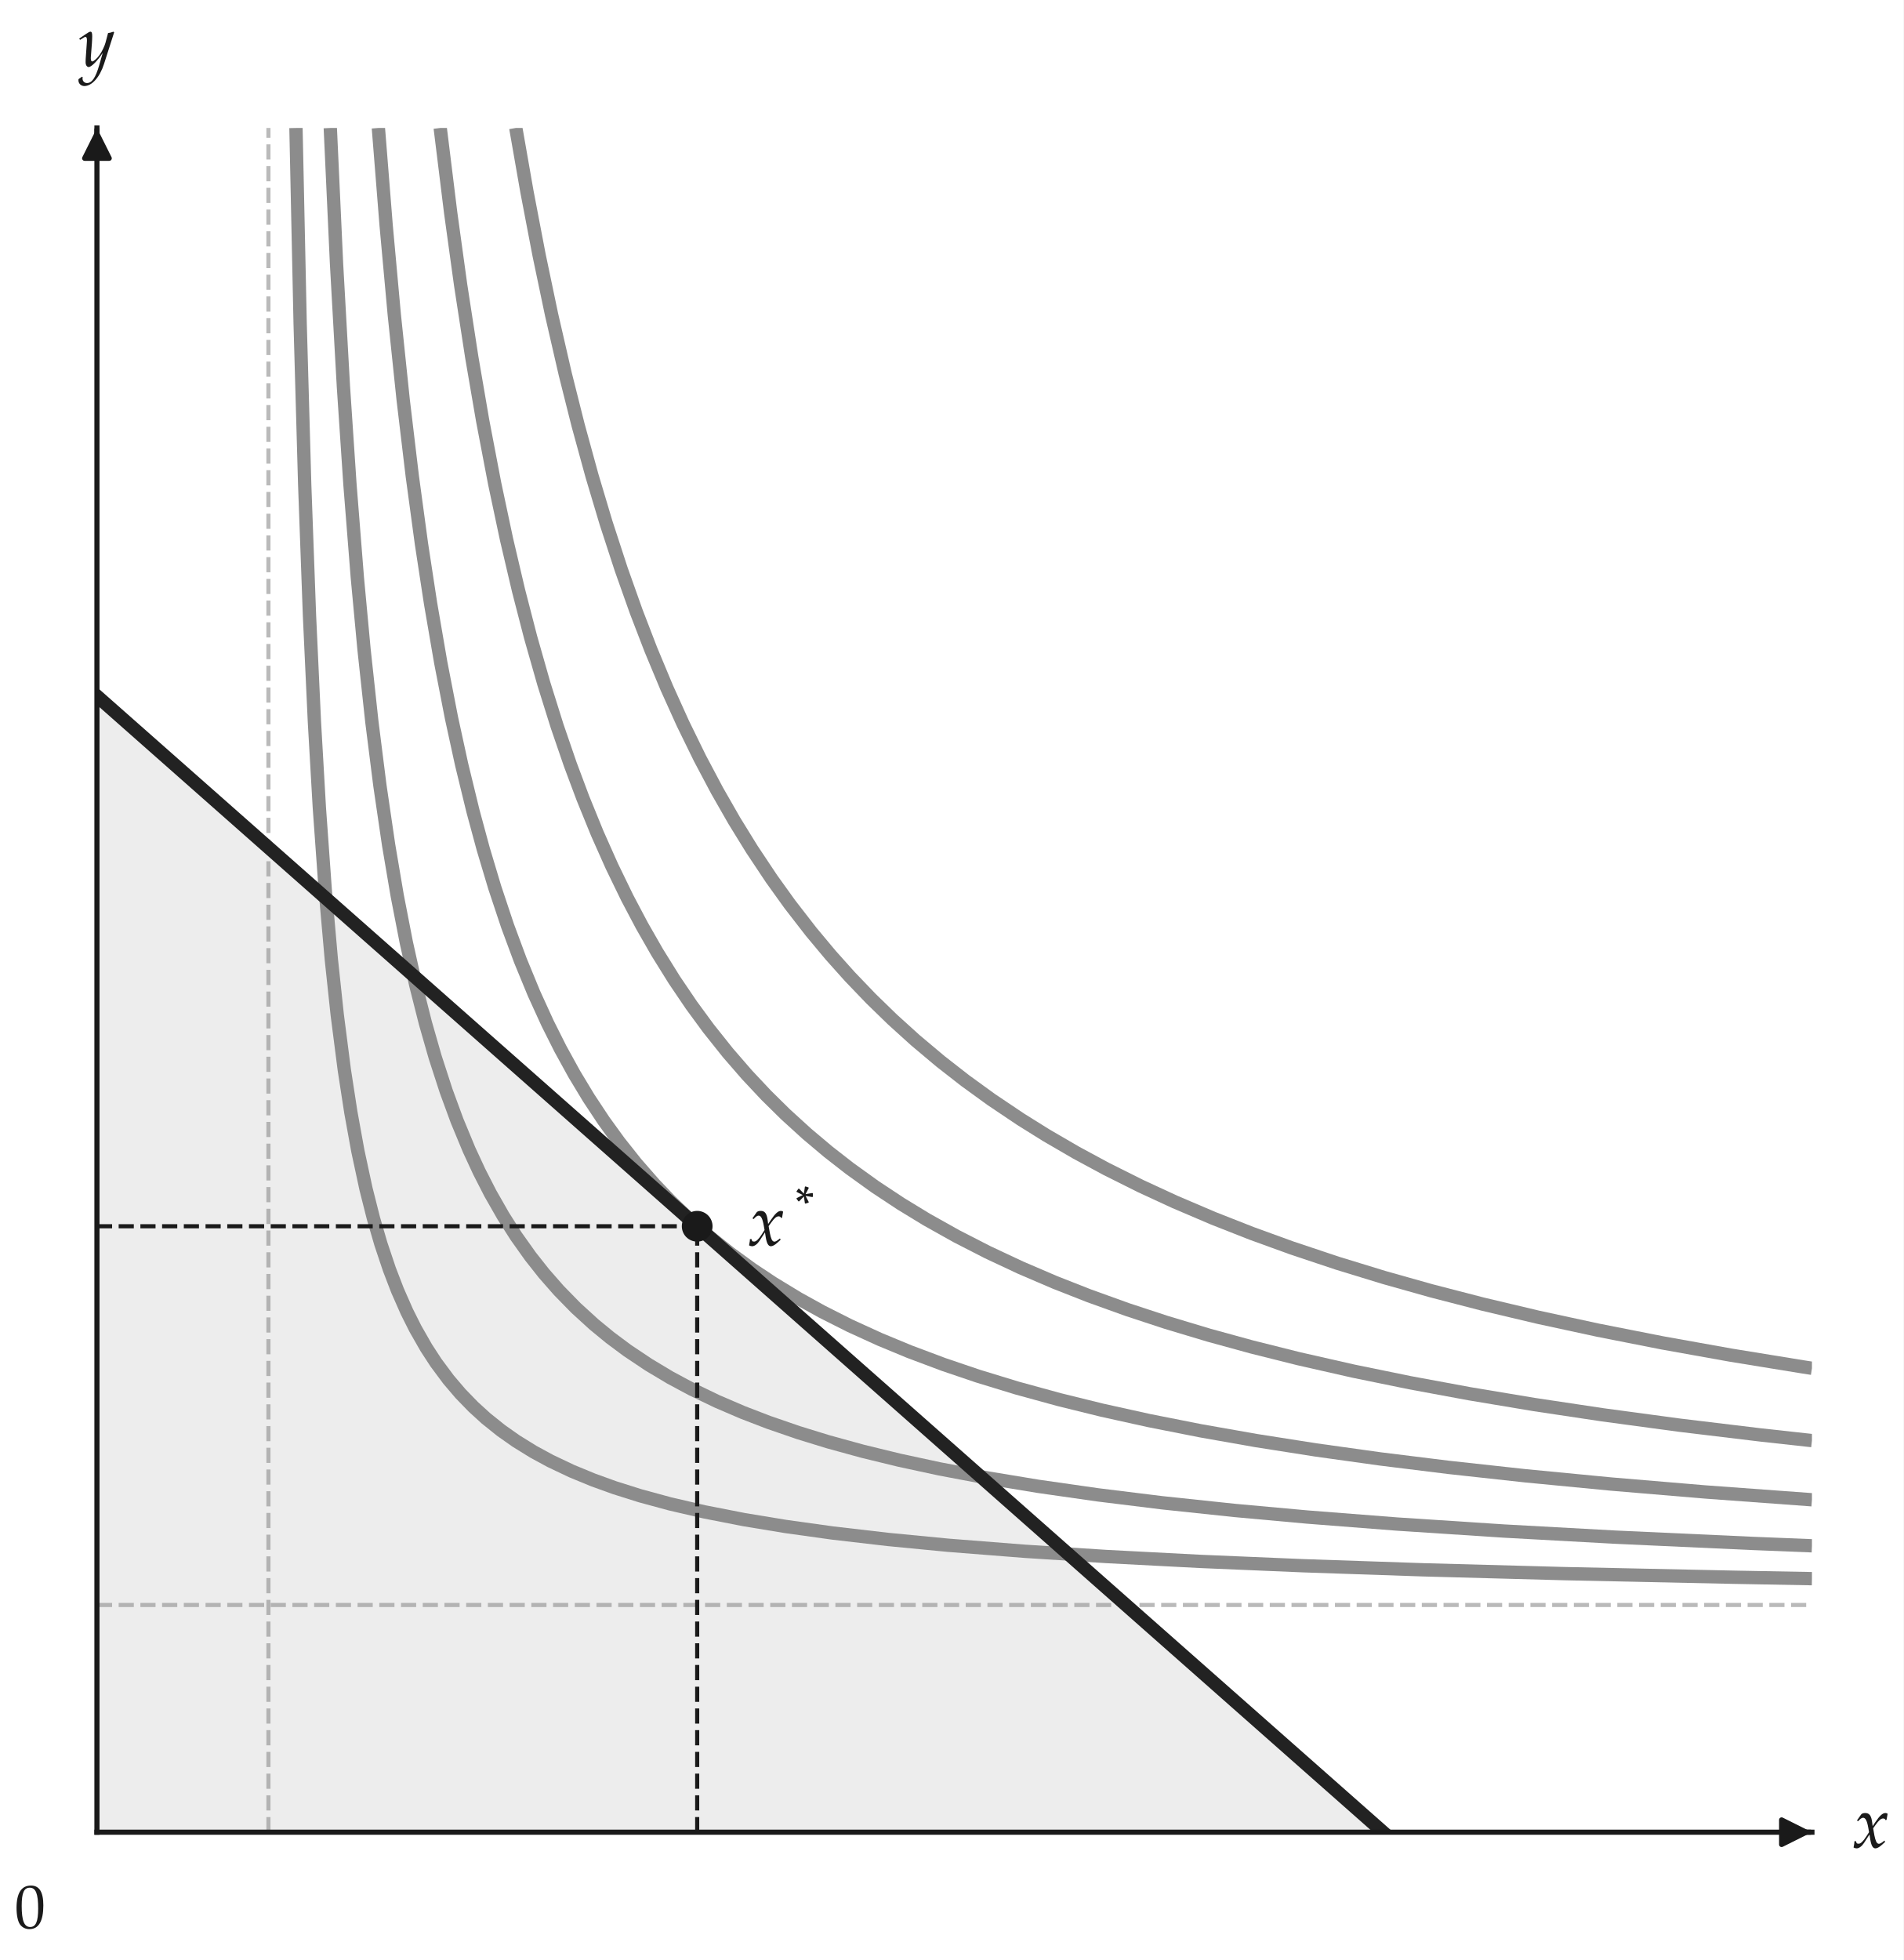
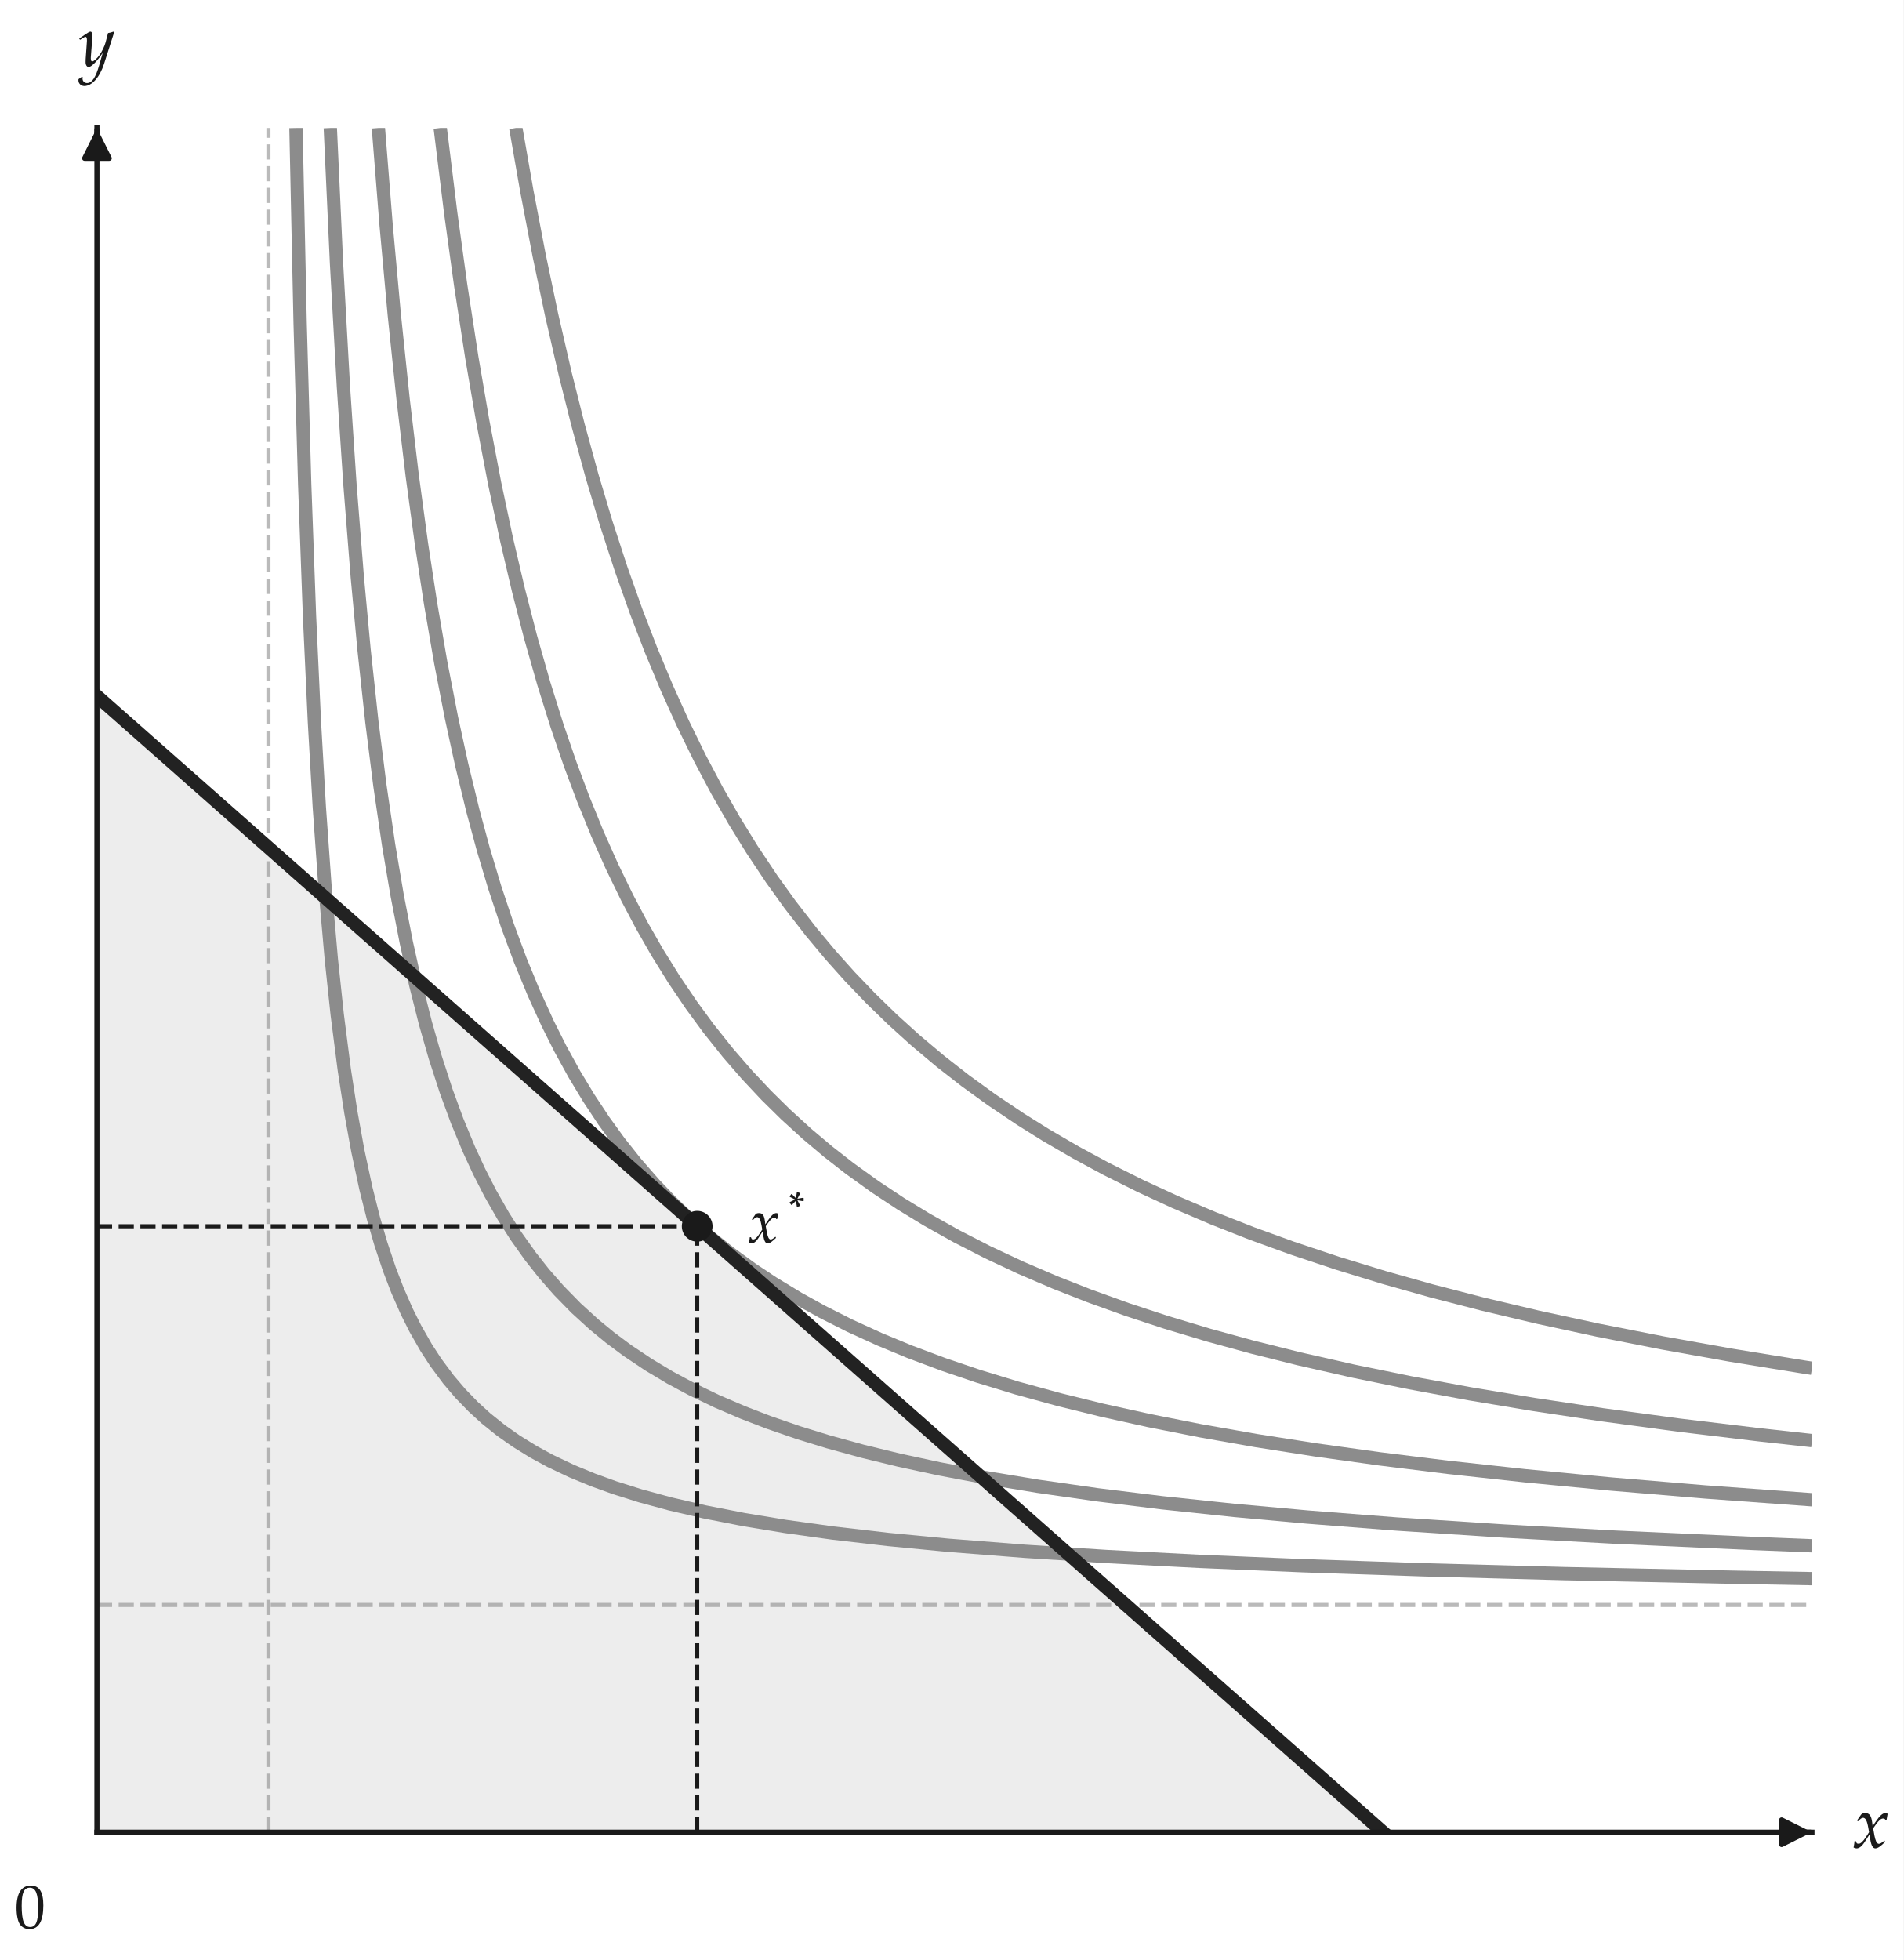
<svg xmlns="http://www.w3.org/2000/svg" xmlns:xlink="http://www.w3.org/1999/xlink" width="371.604pt" height="382.561pt" viewBox="0 0 371.604 382.561" version="1.1">
  <defs>
    <style type="text/css">*{stroke-linejoin: round; stroke-linecap: butt}</style>
  </defs>
  <g id="figure_1">
    <g id="patch_1">
-       <path d="M 0 382.561  L 371.604 382.561  L 371.604 0  L 0 0  z " style="fill: #ffffff" />
+       <path d="M 0 382.561 L 371.604 382.561 L 371.604 0 L 0 0 z " style="fill: #ffffff" />
    </g>
    <g id="axes_1">
      <g id="patch_2">
-         <path d="M 18.924 357.618  L 353.724 357.618  L 353.724 24.978  L 18.924 24.978  z " style="fill: #ffffff" />
+         <path d="M 18.924 357.618 L 353.724 357.618 L 353.724 24.978 L 18.924 24.978 z " style="fill: #ffffff" />
      </g>
      <g id="patch_3">
-         <path d="M 353.389 357.618  Q 353.557 357.618 352.606 357.618  " style="fill: none; stroke: #1a1a1a; stroke-linecap: round" />
-         <path d="M 347.806 355.218  L 352.606 357.618  L 347.806 360.018  z " style="fill: #1a1a1a; stroke: #1a1a1a; stroke-linecap: round" />
+         <path d="M 353.389 357.618 Q 353.557 357.618 352.606 357.618 " style="fill: none; stroke: #1a1a1a; stroke-linecap: round" />
+         <path d="M 347.806 355.218 L 352.606 357.618 L 347.806 360.018 z " style="fill: #1a1a1a; stroke: #1a1a1a; stroke-linecap: round" />
      </g>
      <g id="patch_4">
-         <path d="M 18.924 25.311  Q 18.924 25.144 18.924 26.096  " style="fill: none; stroke: #1a1a1a; stroke-linecap: round" />
-         <path d="M 16.524 30.896  L 18.924 26.096  L 21.324 30.896  z " style="fill: #1a1a1a; stroke: #1a1a1a; stroke-linecap: round" />
+         <path d="M 18.924 25.311 Q 18.924 25.144 18.924 26.096 " style="fill: none; stroke: #1a1a1a; stroke-linecap: round" />
+         <path d="M 16.524 30.896 L 18.924 26.096 L 21.324 30.896 z " style="fill: #1a1a1a; stroke: #1a1a1a; stroke-linecap: round" />
      </g>
      <g id="FillBetweenPolyCollection_1">
        <defs>
-           <path id="m7ad31fc42d" d="M 18.924 -24.943  L 18.924 -246.703  L 270.024 -24.943  L 270.024 -24.943  L 270.024 -24.943  L 18.924 -24.943  z " style="stroke: #222222; stroke-opacity: 0.08" />
+           <path id="mf11517252e" d="M 18.924 -24.943 L 18.924 -246.703 L 270.024 -24.943 L 270.024 -24.943 L 270.024 -24.943 L 18.924 -24.943 z " style="stroke: #222222; stroke-opacity: 0.08" />
        </defs>
-         <g clip-path="url(#p41d9df51cf)">
-           <use xlink:href="#m7ad31fc42d" x="0" y="382.561" style="fill: #222222; fill-opacity: 0.08; stroke: #222222; stroke-opacity: 0.08" />
+         <g clip-path="url(#p209222418a)">
+           <use xlink:href="#mf11517252e" x="0" y="382.561" style="fill: #222222; fill-opacity: 0.08; stroke: #222222; stroke-opacity: 0.08" />
        </g>
      </g>
      <g id="matplotlib.axis_1">
        <g id="xtick_1">
          <g id="line2d_1" />
        </g>
        <g id="xtick_2">
          <g id="line2d_2" />
        </g>
        <g id="xtick_3">
          <g id="line2d_3" />
        </g>
        <g id="xtick_4">
          <g id="line2d_4" />
        </g>
        <g id="xtick_5">
          <g id="line2d_5" />
        </g>
        <g id="xtick_6">
          <g id="line2d_6" />
        </g>
        <g id="xtick_7">
          <g id="line2d_7" />
        </g>
        <g id="xtick_8">
          <g id="line2d_8" />
        </g>
        <g id="xtick_9">
          <g id="line2d_9" />
        </g>
      </g>
      <g id="matplotlib.axis_2">
        <g id="ytick_1">
          <g id="line2d_10" />
        </g>
        <g id="ytick_2">
          <g id="line2d_11" />
        </g>
        <g id="ytick_3">
          <g id="line2d_12" />
        </g>
        <g id="ytick_4">
          <g id="line2d_13" />
        </g>
        <g id="ytick_5">
          <g id="line2d_14" />
        </g>
        <g id="ytick_6">
          <g id="line2d_15" />
        </g>
        <g id="ytick_7">
          <g id="line2d_16" />
        </g>
        <g id="ytick_8">
          <g id="line2d_17" />
        </g>
      </g>
      <g id="QuadContourSet_1">
-         <path d="M 57.778 24.978  L 58.593 63.072  L 59.482 94.541  L 60.421 120.213  L 61.381 140.916  L 62.343 157.641  L 63.518 174.041  L 64.685 187.291  L 65.832 198.056  L 67.215 208.822  L 68.491 217.103  L 69.857 224.642  L 71.441 232.01  L 72.904 237.806  L 74.349 242.775  L 76.013 247.744  L 77.605 251.885  L 79.428 256.025  L 81.088 259.338  L 83.216 263.064  L 85.104 265.963  L 87.566 269.275  L 89.895 272.008  L 92.4 274.591  L 94.904 276.871  L 97.827 279.213  L 100.749 281.27  L 104.114 283.353  L 107.428 285.154  L 111.602 287.136  L 115.777 288.857  L 119.951 290.365  L 124.961 291.946  L 130.805 293.535  L 137.484 295.084  L 145.234 296.603  L 153.347 297.94  L 162.531 299.219  L 173.385 300.478  L 185.074 301.607  L 200.102 302.789  L 215.965 303.805  L 234.333 304.761  L 254.371 305.605  L 277.748 306.399  L 305.3 307.144  L 338.696 307.856  L 353.724 308.13  L 353.724 308.13  " clip-path="url(#p41d9df51cf)" style="fill: none; stroke: #8c8c8c; stroke-width: 2.6" />
-         <path d="M 64.48 24.978  L 65.698 51.478  L 67.044 75.494  L 68.317 94.541  L 69.762 112.759  L 71.074 126.838  L 72.599 140.916  L 74.166 153.338  L 75.867 164.931  L 77.552 174.869  L 79.324 183.978  L 81.166 192.26  L 83.053 199.713  L 84.952 206.338  L 87.102 212.963  L 89.23 218.76  L 91.565 224.395  L 93.558 228.697  L 95.739 232.956  L 98.244 237.344  L 100.749 241.277  L 103.58 245.26  L 106.2 248.572  L 109.103 251.885  L 112.437 255.294  L 115.963 258.51  L 119.116 261.098  L 122.456 263.585  L 126.631 266.378  L 130.805 268.875  L 134.98 271.119  L 139.989 273.53  L 144.998 275.679  L 150.008 277.609  L 155.852 279.622  L 161.696 281.421  L 168.376 283.256  L 175.571 285.01  L 183.404 286.699  L 192.588 288.439  L 202.607 290.095  L 214.295 291.767  L 226.819 293.312  L 241.012 294.813  L 255.206 296.103  L 272.738 297.47  L 293.611 298.835  L 315.318 300.027  L 342.035 301.246  L 353.724 301.714  L 353.724 301.714  " clip-path="url(#p41d9df51cf)" style="fill: none; stroke: #8c8c8c; stroke-width: 2.6" />
-         <path d="M 73.867 24.978  L 75.386 44.025  L 76.972 61.416  L 78.701 77.978  L 80.48 92.884  L 82.275 106.134  L 84.051 117.76  L 86.041 129.322  L 88.131 140.088  L 90.115 149.197  L 92.332 158.306  L 94.35 165.759  L 96.581 173.213  L 99.079 180.708  L 101.584 187.459  L 104.244 193.916  L 106.891 199.713  L 109.384 204.681  L 112.117 209.65  L 114.942 214.332  L 117.872 218.76  L 120.872 222.9  L 124.159 227.041  L 127.779 231.181  L 130.949 234.494  L 134.397 237.806  L 138.319 241.252  L 142.494 244.588  L 146.832 247.744  L 150.843 250.413  L 155.852 253.457  L 160.494 256.025  L 165.871 258.738  L 171.715 261.408  L 177.56 263.83  L 184.239 266.334  L 190.918 268.598  L 198.552 270.932  L 206.781 273.187  L 215.13 275.244  L 224.314 277.275  L 234.333 279.257  L 245.187 281.171  L 256.875 283.006  L 269.399 284.752  L 282.757 286.405  L 297.786 288.05  L 314.484 289.657  L 332.851 291.203  L 353.724 292.731  L 353.724 292.731  " clip-path="url(#p41d9df51cf)" style="fill: none; stroke: #8c8c8c; stroke-width: 2.6" />
-         <path d="M 85.939 24.978  L 87.983 41.541  L 89.926 55.619  L 92.095 69.697  L 94.228 82.119  L 96.574 94.4  L 98.891 105.306  L 101.224 115.244  L 103.578 124.353  L 106.171 133.463  L 108.767 141.744  L 111.327 149.197  L 113.806 155.822  L 116.612 162.702  L 119.449 169.072  L 122.456 175.263  L 125.311 180.666  L 128.3 185.89  L 131.64 191.259  L 134.98 196.193  L 138.319 200.744  L 142.119 205.51  L 145.833 209.793  L 149.588 213.791  L 153.347 217.496  L 157.522 221.299  L 161.696 224.812  L 165.871 228.066  L 170.88 231.668  L 175.89 234.978  L 180.899 238.03  L 186.744 241.304  L 192.848 244.431  L 199.267 247.44  L 205.946 250.304  L 212.626 252.928  L 220.14 255.631  L 227.654 258.102  L 236.003 260.61  L 244.352 262.901  L 253.536 265.201  L 264.189 267.619  L 275.243 269.883  L 286.932 272.045  L 299.455 274.135  L 312.814 276.141  L 327.842 278.167  L 343.705 280.079  L 353.724 281.181  L 353.724 281.181  " clip-path="url(#p41d9df51cf)" style="fill: none; stroke: #8c8c8c; stroke-width: 2.6" />
-         <path d="M 100.693 24.978  L 102.868 37.4  L 105.247 49.822  L 107.679 61.416  L 110.347 73.009  L 112.847 82.947  L 115.572 92.884  L 118.295 101.994  L 121.265 111.103  L 124.206 119.384  L 127.077 126.838  L 130.186 134.291  L 133.31 141.202  L 136.649 148.023  L 139.989 154.323  L 143.329 160.161  L 146.78 165.759  L 150.64 171.556  L 154.21 176.525  L 158.357 181.877  L 162.188 186.463  L 165.894 190.603  L 170.046 194.932  L 174.22 198.987  L 178.682 203.025  L 183.61 207.166  L 188.413 210.912  L 193.523 214.619  L 199.267 218.477  L 204.276 221.603  L 210.121 225  L 215.965 228.154  L 222.644 231.493  L 229.324 234.58  L 236.887 237.806  L 244.352 240.741  L 252.238 243.603  L 261.05 246.545  L 270.234 249.358  L 279.418 251.944  L 289.437 254.535  L 300.29 257.107  L 311.979 259.635  L 324.502 262.104  L 337.861 264.498  L 352.054 266.808  L 353.724 267.065  L 353.724 267.065  " clip-path="url(#p41d9df51cf)" style="fill: none; stroke: #8c8c8c; stroke-width: 2.6" />
+         <path d="M 57.778 24.978 L 58.593 63.072 L 59.482 94.541 L 60.421 120.213 L 61.381 140.916 L 62.343 157.641 L 63.518 174.041 L 64.685 187.291 L 65.832 198.056 L 67.215 208.822 L 68.491 217.103 L 69.857 224.642 L 71.441 232.01 L 72.904 237.806 L 74.349 242.775 L 76.013 247.744 L 77.605 251.885 L 79.428 256.025 L 81.088 259.338 L 83.216 263.064 L 85.104 265.963 L 87.566 269.275 L 89.895 272.008 L 92.4 274.591 L 94.904 276.871 L 97.827 279.213 L 100.749 281.27 L 104.114 283.353 L 107.428 285.154 L 111.602 287.136 L 115.777 288.857 L 119.951 290.365 L 124.961 291.946 L 130.805 293.535 L 137.484 295.084 L 145.234 296.603 L 153.347 297.94 L 162.531 299.219 L 173.385 300.478 L 185.074 301.607 L 200.102 302.789 L 215.965 303.805 L 234.333 304.761 L 254.371 305.605 L 277.748 306.399 L 305.3 307.144 L 338.696 307.856 L 353.724 308.13 L 353.724 308.13 " clip-path="url(#p209222418a)" style="fill: none; stroke: #8c8c8c; stroke-width: 2.6" />
+         <path d="M 64.48 24.978 L 65.698 51.478 L 67.044 75.494 L 68.317 94.541 L 69.762 112.759 L 71.074 126.838 L 72.599 140.916 L 74.166 153.338 L 75.867 164.931 L 77.552 174.869 L 79.324 183.978 L 81.166 192.26 L 83.053 199.713 L 84.952 206.338 L 87.102 212.963 L 89.23 218.76 L 91.565 224.395 L 93.558 228.697 L 95.739 232.956 L 98.244 237.344 L 100.749 241.277 L 103.58 245.26 L 106.2 248.572 L 109.103 251.885 L 112.437 255.294 L 115.963 258.51 L 119.116 261.098 L 122.456 263.585 L 126.631 266.378 L 130.805 268.875 L 134.98 271.119 L 139.989 273.53 L 144.998 275.679 L 150.008 277.609 L 155.852 279.622 L 161.696 281.421 L 168.376 283.256 L 175.571 285.01 L 183.404 286.699 L 192.588 288.439 L 202.607 290.095 L 214.295 291.767 L 226.819 293.312 L 241.012 294.813 L 255.206 296.103 L 272.738 297.47 L 293.611 298.835 L 315.318 300.027 L 342.035 301.246 L 353.724 301.714 L 353.724 301.714 " clip-path="url(#p209222418a)" style="fill: none; stroke: #8c8c8c; stroke-width: 2.6" />
+         <path d="M 73.867 24.978 L 75.386 44.025 L 76.972 61.416 L 78.701 77.978 L 80.48 92.884 L 82.275 106.134 L 84.051 117.76 L 86.041 129.322 L 88.131 140.088 L 90.115 149.197 L 92.332 158.306 L 94.35 165.759 L 96.581 173.213 L 99.079 180.708 L 101.584 187.459 L 104.244 193.916 L 106.891 199.713 L 109.384 204.681 L 112.117 209.65 L 114.942 214.332 L 117.872 218.76 L 120.872 222.9 L 124.159 227.041 L 127.779 231.181 L 130.949 234.494 L 134.397 237.806 L 138.319 241.252 L 142.494 244.588 L 146.832 247.744 L 150.843 250.413 L 155.852 253.457 L 160.494 256.025 L 165.871 258.738 L 171.715 261.408 L 177.56 263.83 L 184.239 266.334 L 190.918 268.598 L 198.552 270.932 L 206.781 273.187 L 215.13 275.244 L 224.314 277.275 L 234.333 279.257 L 245.187 281.171 L 256.875 283.006 L 269.399 284.752 L 282.757 286.405 L 297.786 288.05 L 314.484 289.657 L 332.851 291.203 L 353.724 292.731 L 353.724 292.731 " clip-path="url(#p209222418a)" style="fill: none; stroke: #8c8c8c; stroke-width: 2.6" />
+         <path d="M 85.939 24.978 L 87.983 41.541 L 89.926 55.619 L 92.095 69.697 L 94.228 82.119 L 96.574 94.4 L 98.891 105.306 L 101.224 115.244 L 103.578 124.353 L 106.171 133.463 L 108.767 141.744 L 111.327 149.197 L 113.806 155.822 L 116.612 162.702 L 119.449 169.072 L 122.456 175.263 L 125.311 180.666 L 128.3 185.89 L 131.64 191.259 L 134.98 196.193 L 138.319 200.744 L 142.119 205.51 L 145.833 209.793 L 149.588 213.791 L 153.347 217.496 L 157.522 221.299 L 161.696 224.812 L 165.871 228.066 L 170.88 231.668 L 175.89 234.978 L 180.899 238.03 L 186.744 241.304 L 192.848 244.431 L 199.267 247.44 L 205.946 250.304 L 212.626 252.928 L 220.14 255.631 L 227.654 258.102 L 236.003 260.61 L 244.352 262.901 L 253.536 265.201 L 264.189 267.619 L 275.243 269.883 L 286.932 272.045 L 299.455 274.135 L 312.814 276.141 L 327.842 278.167 L 343.705 280.079 L 353.724 281.181 L 353.724 281.181 " clip-path="url(#p209222418a)" style="fill: none; stroke: #8c8c8c; stroke-width: 2.6" />
+         <path d="M 100.693 24.978 L 102.868 37.4 L 105.247 49.822 L 107.679 61.416 L 110.347 73.009 L 112.847 82.947 L 115.572 92.884 L 118.295 101.994 L 121.265 111.103 L 124.206 119.384 L 127.077 126.838 L 130.186 134.291 L 133.31 141.202 L 136.649 148.023 L 139.989 154.323 L 143.329 160.161 L 146.78 165.759 L 150.64 171.556 L 154.21 176.525 L 158.357 181.877 L 162.188 186.463 L 165.894 190.603 L 170.046 194.932 L 174.22 198.987 L 178.682 203.025 L 183.61 207.166 L 188.413 210.912 L 193.523 214.619 L 199.267 218.477 L 204.276 221.603 L 210.121 225 L 215.965 228.154 L 222.644 231.493 L 229.324 234.58 L 236.887 237.806 L 244.352 240.741 L 252.238 243.603 L 261.05 246.545 L 270.234 249.358 L 279.418 251.944 L 289.437 254.535 L 300.29 257.107 L 311.979 259.635 L 324.502 262.104 L 337.861 264.498 L 352.054 266.808 L 353.724 267.065 L 353.724 267.065 " clip-path="url(#p209222418a)" style="fill: none; stroke: #8c8c8c; stroke-width: 2.6" />
      </g>
      <g id="line2d_18">
-         <path d="M 52.404 357.618  L 52.404 24.978  " clip-path="url(#p41d9df51cf)" style="fill: none; stroke-dasharray: 2.96,1.28; stroke-dashoffset: 0; stroke: #8c8c8c; stroke-opacity: 0.6; stroke-width: 0.8" />
+         <path d="M 52.404 357.618 L 52.404 24.978 " clip-path="url(#p209222418a)" style="fill: none; stroke-dasharray: 2.96,1.28; stroke-dashoffset: 0; stroke: #8c8c8c; stroke-opacity: 0.6; stroke-width: 0.8" />
      </g>
      <g id="line2d_19">
-         <path d="M 18.924 313.266  L 353.724 313.266  " clip-path="url(#p41d9df51cf)" style="fill: none; stroke-dasharray: 2.96,1.28; stroke-dashoffset: 0; stroke: #8c8c8c; stroke-opacity: 0.6; stroke-width: 0.8" />
+         <path d="M 18.924 313.266 L 353.724 313.266 " clip-path="url(#p209222418a)" style="fill: none; stroke-dasharray: 2.96,1.28; stroke-dashoffset: 0; stroke: #8c8c8c; stroke-opacity: 0.6; stroke-width: 0.8" />
      </g>
      <g id="line2d_20">
-         <path d="M 270.024 357.618  L 18.924 135.858  " clip-path="url(#p41d9df51cf)" style="fill: none; stroke: #222222; stroke-width: 2.6; stroke-linecap: square" />
+         <path d="M 270.024 357.618 L 18.924 135.858 " clip-path="url(#p209222418a)" style="fill: none; stroke: #222222; stroke-width: 2.6; stroke-linecap: square" />
      </g>
      <g id="line2d_21">
-         <path d="M 136.104 357.618  L 136.104 239.346  " clip-path="url(#p41d9df51cf)" style="fill: none; stroke-dasharray: 2.96,1.28; stroke-dashoffset: 0; stroke: #1a1a1a; stroke-width: 0.8" />
+         <path d="M 136.104 357.618 L 136.104 239.346 " clip-path="url(#p209222418a)" style="fill: none; stroke-dasharray: 2.96,1.28; stroke-dashoffset: 0; stroke: #1a1a1a; stroke-width: 0.8" />
      </g>
      <g id="line2d_22">
-         <path d="M 18.924 239.346  L 136.104 239.346  " clip-path="url(#p41d9df51cf)" style="fill: none; stroke-dasharray: 2.96,1.28; stroke-dashoffset: 0; stroke: #1a1a1a; stroke-width: 0.8" />
+         <path d="M 18.924 239.346 L 136.104 239.346 " clip-path="url(#p209222418a)" style="fill: none; stroke-dasharray: 2.96,1.28; stroke-dashoffset: 0; stroke: #1a1a1a; stroke-width: 0.8" />
      </g>
      <g id="patch_5">
-         <path d="M 18.924 357.618  L 18.924 24.978  " style="fill: none; stroke: #1a1a1a; stroke-linejoin: miter; stroke-linecap: square" />
+         <path d="M 18.924 357.618 L 18.924 24.978 " style="fill: none; stroke: #1a1a1a; stroke-linejoin: miter; stroke-linecap: square" />
      </g>
      <g id="patch_6">
-         <path d="M 18.924 357.618  L 353.724 357.618  " style="fill: none; stroke: #1a1a1a; stroke-linejoin: miter; stroke-linecap: square" />
+         <path d="M 18.924 357.618 L 353.724 357.618 " style="fill: none; stroke: #1a1a1a; stroke-linejoin: miter; stroke-linecap: square" />
      </g>
      <g id="text_1">
        <g style="fill: #1a1a1a" transform="translate(361.724 360.733) scale(0.14 -0.14)">
          <defs>
-             <path id="TeXGyrePagella-Italic-59" d="M 58 6  C 154 -45 256 -70 333 -70  C 544 -70 794 115 992 416  L 1478 1165  L 1549 723  C 1638 179 1779 -70 2010 -70  C 2150 -70 2355 38 2560 224  L 2874 506  L 2816 627  C 2586 435 2426 339 2323 339  C 2227 339 2144 403 2080 531  C 2022 653 1952 890 1920 1075  L 1805 1722  L 2029 2035  C 2330 2451 2502 2598 2701 2598  C 2803 2598 2880 2547 2912 2451  L 3002 2477  L 3098 3021  C 3021 3066 2963 3085 2906 3085  C 2650 3085 2394 2854 1997 2266  L 1760 1914  L 1722 2221  C 1645 2854 1472 3085 1094 3085  C 928 3085 787 3034 730 2950  L 358 2419  L 467 2355  C 659 2573 787 2662 909 2662  C 1120 2662 1261 2400 1370 1773  L 1440 1376  L 1184 979  C 909 550 691 346 512 346  C 416 346 346 371 333 403  L 262 582  L 134 563  C 134 435 122 352 83 147  C 70 70 64 51 58 6  z " transform="scale(0.015625)" />
+             <path id="TeXGyrePagella-Italic-59" d="M 58 6 C 154 -45 256 -70 333 -70 C 544 -70 794 115 992 416 L 1478 1165 L 1549 723 C 1638 179 1779 -70 2010 -70 C 2150 -70 2355 38 2560 224 L 2874 506 L 2816 627 C 2586 435 2426 339 2323 339 C 2227 339 2144 403 2080 531 C 2022 653 1952 890 1920 1075 L 1805 1722 L 2029 2035 C 2330 2451 2502 2598 2701 2598 C 2803 2598 2880 2547 2912 2451 L 3002 2477 L 3098 3021 C 3021 3066 2963 3085 2906 3085 C 2650 3085 2394 2854 1997 2266 L 1760 1914 L 1722 2221 C 1645 2854 1472 3085 1094 3085 C 928 3085 787 3034 730 2950 L 358 2419 L 467 2355 C 659 2573 787 2662 909 2662 C 1120 2662 1261 2400 1370 1773 L 1440 1376 L 1184 979 C 909 550 691 346 512 346 C 416 346 346 371 333 403 L 262 582 L 134 563 C 134 435 122 352 83 147 C 70 70 64 51 58 6 z " transform="scale(0.015625)" />
          </defs>
          <use xlink:href="#TeXGyrePagella-Italic-59" transform="translate(0 0.796875)" />
        </g>
      </g>
      <g id="text_2">
        <g style="fill: #1a1a1a" transform="translate(15.424 13.044) scale(0.14 -0.14)">
          <defs>
-             <path id="TeXGyrePagella-Italic-5a" d="M -51 -1267  C -51 -1542 186 -1766 474 -1766  C 1152 -1766 1856 -973 2234 211  L 3136 3027  L 3066 3085  C 2880 3014 2733 2976 2592 2963  L 2368 2118  C 2291 1818 2067 1350 1856 1037  C 1632 710 1318 429 1178 429  C 1037 429 1050 736 1056 819  L 1152 2061  C 1165 2259 1178 2502 1178 2682  C 1178 2970 1133 3085 1024 3085  C 941 3085 851 3040 544 2829  L 19 2470  L 90 2355  L 410 2547  C 442 2573 525 2624 570 2624  C 736 2624 710 2298 704 2195  L 595 640  L 589 384  C 582 115 704 -70 864 -70  C 1101 -70 1638 474 2118 1197  L 1805 102  C 1478 -1030 1158 -1498 710 -1498  C 486 -1498 314 -1325 314 -1101  C 314 -1069 320 -1018 326 -960  L 262 -934  L -45 -1152  C -51 -1197 -51 -1235 -51 -1267  z " transform="scale(0.015625)" />
+             <path id="TeXGyrePagella-Italic-5a" d="M -51 -1267 C -51 -1542 186 -1766 474 -1766 C 1152 -1766 1856 -973 2234 211 L 3136 3027 L 3066 3085 C 2880 3014 2733 2976 2592 2963 L 2368 2118 C 2291 1818 2067 1350 1856 1037 C 1632 710 1318 429 1178 429 C 1037 429 1050 736 1056 819 L 1152 2061 C 1165 2259 1178 2502 1178 2682 C 1178 2970 1133 3085 1024 3085 C 941 3085 851 3040 544 2829 L 19 2470 L 90 2355 L 410 2547 C 442 2573 525 2624 570 2624 C 736 2624 710 2298 704 2195 L 595 640 L 589 384 C 582 115 704 -70 864 -70 C 1101 -70 1638 474 2118 1197 L 1805 102 C 1478 -1030 1158 -1498 710 -1498 C 486 -1498 314 -1325 314 -1101 C 314 -1069 320 -1018 326 -960 L 262 -934 L -45 -1152 C -51 -1197 -51 -1235 -51 -1267 z " transform="scale(0.015625)" />
          </defs>
          <use xlink:href="#TeXGyrePagella-Italic-5a" transform="translate(0 0.796875)" />
        </g>
      </g>
      <g id="text_3">
        <g style="fill: #1a1a1a" transform="translate(2.88 376.3092) scale(0.12 -0.12)">
          <defs>
-             <path id="TeXGyrePagella-Regular-11" d="M 186 2074  C 186 1325 320 678 544 365  C 768 51 1126 -128 1523 -128  C 2490 -128 2976 704 2976 2342  C 2976 3744 2560 4410 1683 4410  C 691 4410 186 3622 186 2074  z M 723 2304  C 723 3654 960 4186 1568 4186  C 2189 4186 2438 3558 2438 2022  C 2438 659 2195 96 1606 96  C 986 96 723 742 723 2304  z " transform="scale(0.015625)" />
+             <path id="TeXGyrePagella-Regular-11" d="M 186 2074 C 186 1325 320 678 544 365 C 768 51 1126 -128 1523 -128 C 2490 -128 2976 704 2976 2342 C 2976 3744 2560 4410 1683 4410 C 691 4410 186 3622 186 2074 z M 723 2304 C 723 3654 960 4186 1568 4186 C 2189 4186 2438 3558 2438 2022 C 2438 659 2195 96 1606 96 C 986 96 723 742 723 2304 z " transform="scale(0.015625)" />
          </defs>
          <use xlink:href="#TeXGyrePagella-Regular-11" transform="translate(0 0.09375)" />
        </g>
      </g>
      <g id="line2d_23">
        <defs>
-           <path id="m9e7d9c9d94" d="M 0 2.5  C 0.663 2.5 1.299 2.237 1.768 1.768  C 2.237 1.299 2.5 0.663 2.5 0  C 2.5 -0.663 2.237 -1.299 1.768 -1.768  C 1.299 -2.237 0.663 -2.5 0 -2.5  C -0.663 -2.5 -1.299 -2.237 -1.768 -1.768  C -2.237 -1.299 -2.5 -0.663 -2.5 0  C -2.5 0.663 -2.237 1.299 -1.768 1.768  C -1.299 2.237 -0.663 2.5 0 2.5  z " style="stroke: #1a1a1a" />
+           <path id="m0edf708cab" d="M 0 2.5 C 0.663 2.5 1.299 2.237 1.768 1.768 C 2.237 1.299 2.5 0.663 2.5 0 C 2.5 -0.663 2.237 -1.299 1.768 -1.768 C 1.299 -2.237 0.663 -2.5 0 -2.5 C -0.663 -2.5 -1.299 -2.237 -1.768 -1.768 C -2.237 -1.299 -2.5 -0.663 -2.5 0 C -2.5 0.663 -2.237 1.299 -1.768 1.768 C -1.299 2.237 -0.663 2.5 0 2.5 z " style="stroke: #1a1a1a" />
        </defs>
        <g>
-           <use xlink:href="#m9e7d9c9d94" x="136.104" y="239.346" style="fill: #1a1a1a; stroke: #1a1a1a" />
+           <use xlink:href="#m0edf708cab" x="136.104" y="239.346" style="fill: #1a1a1a; stroke: #1a1a1a" />
        </g>
      </g>
      <g id="text_4">
-         <g style="fill: #1a1a1a" transform="translate(146.104 243.189) scale(0.14 -0.14)">
+         <g style="fill: #1a1a1a" transform="translate(146.104 242.64) scale(0.12 -0.12)">
          <defs>
-             <path id="TeXGyrePagella-Regular-b" d="M 205 2874  L 448 2541  L 531 2534  L 1146 3162  L 1274 2291  L 1344 2246  L 1734 2374  L 1766 2451  L 1357 3232  L 2227 3085  L 2291 3136  L 2291 3546  L 2227 3603  L 1357 3456  L 1766 4237  L 1734 4314  L 1344 4442  L 1274 4397  L 1146 3526  L 531 4154  L 448 4147  L 205 3814  L 224 3738  L 1011 3341  L 224 2950  L 205 2874  z " transform="scale(0.015625)" />
+             <path id="TeXGyrePagella-Regular-b" d="M 205 2874 L 448 2541 L 531 2534 L 1146 3162 L 1274 2291 L 1344 2246 L 1734 2374 L 1766 2451 L 1357 3232 L 2227 3085 L 2291 3136 L 2291 3546 L 2227 3603 L 1357 3456 L 1766 4237 L 1734 4314 L 1344 4442 L 1274 4397 L 1146 3526 L 531 4154 L 448 4147 L 205 3814 L 224 3738 L 1011 3341 L 224 2950 L 205 2874 z " transform="scale(0.015625)" />
          </defs>
          <use xlink:href="#TeXGyrePagella-Italic-59" transform="translate(0 0.673438)" />
          <use xlink:href="#TeXGyrePagella-Regular-b" transform="translate(64.82853 34.41562) scale(0.7)" />
        </g>
      </g>
    </g>
  </g>
  <defs>
-     <clipPath id="p41d9df51cf">
+     <clipPath id="p209222418a">
      <rect x="18.924" y="24.978" width="334.8" height="332.64" />
    </clipPath>
  </defs>
</svg>
